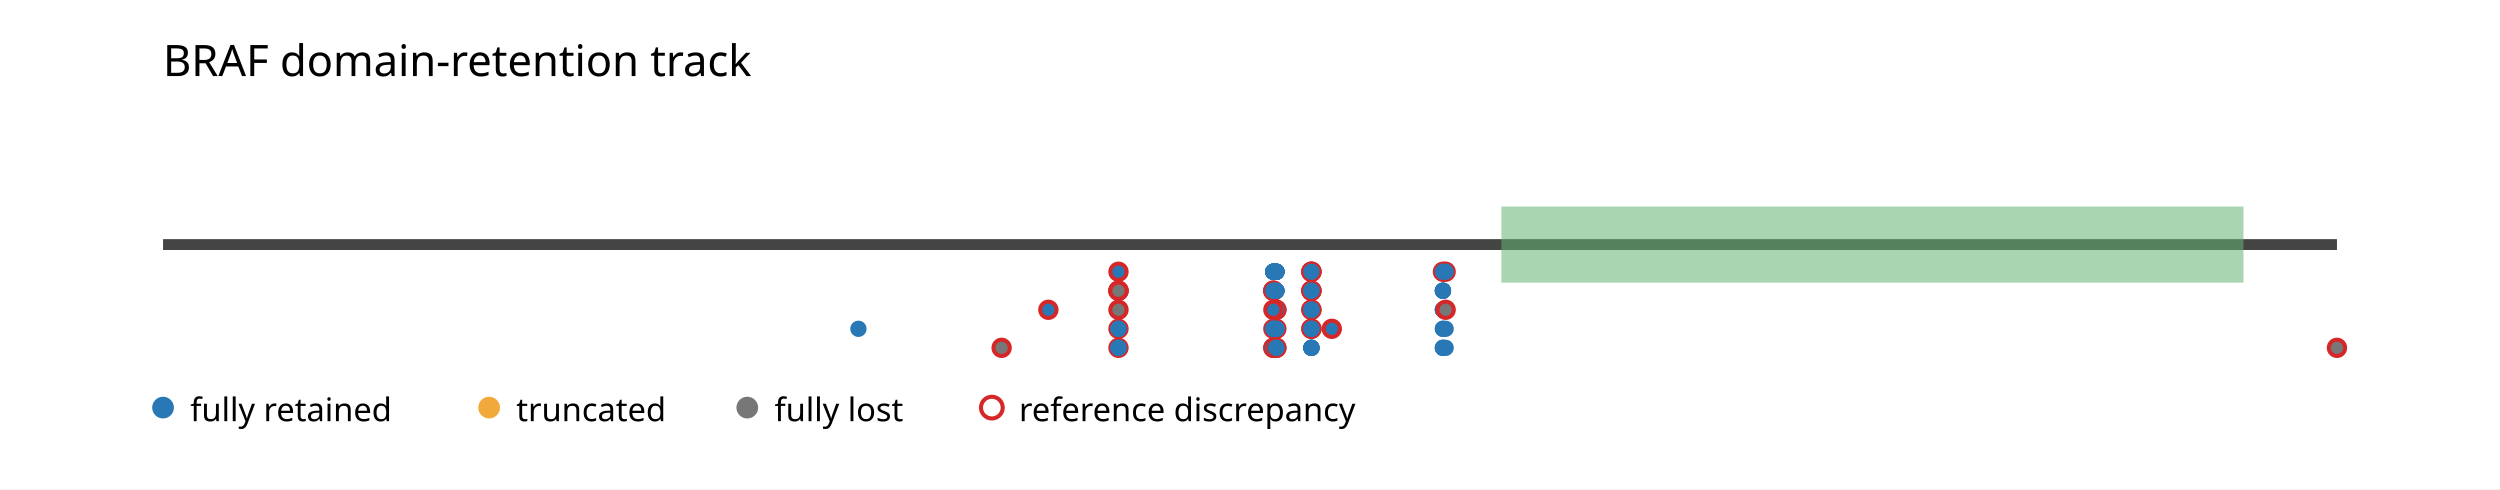
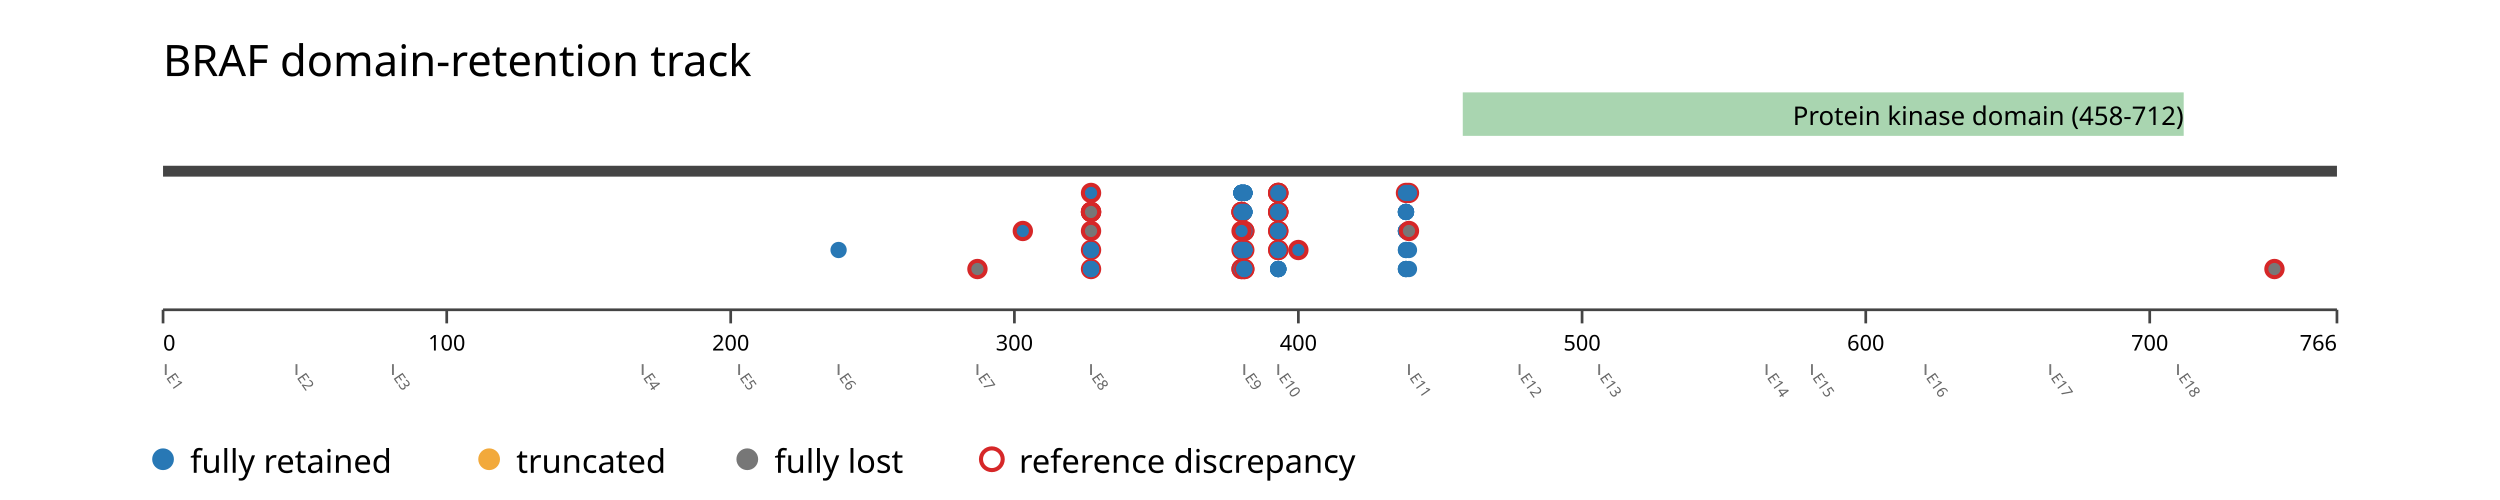
- <svg xmlns="http://www.w3.org/2000/svg" width="920" height="180" viewBox="0 0 920 180">
-   <rect width="920" height="180" fill="white" />
+ <svg xmlns="http://www.w3.org/2000/svg" width="920" height="184" viewBox="0 0 920 184">
+   <rect width="920" height="184" fill="white" />
  <text x="60" y="28" font-family="sans-serif" font-size="16">BRAF domain-retention track</text>
-   <line x1="60" y1="90" x2="860" y2="90" stroke="#444" stroke-width="4" />
-   <rect x="552.5" y="76" width="273.1" height="28" fill="#62b36f" opacity="0.55" />
-   <circle cx="468.6" cy="100" r="3" fill="#2878b5" stroke="none" stroke-width="0" />
-   <circle cx="411.6" cy="107" r="3" fill="#2878b5" stroke="#d62728" stroke-width="1.5" />
-   <circle cx="482.6" cy="114" r="3" fill="#2878b5" stroke="#d62728" stroke-width="1.5" />
-   <circle cx="468.6" cy="121" r="3" fill="#2878b5" stroke="none" stroke-width="0" />
-   <circle cx="531.0" cy="128" r="3" fill="#2878b5" stroke="none" stroke-width="0" />
-   <circle cx="411.6" cy="100" r="3" fill="#2878b5" stroke="none" stroke-width="0" />
-   <circle cx="411.6" cy="107" r="3" fill="#2878b5" stroke="none" stroke-width="0" />
-   <circle cx="411.6" cy="114" r="3" fill="#2878b5" stroke="none" stroke-width="0" />
-   <circle cx="469.7" cy="121" r="3" fill="#2878b5" stroke="none" stroke-width="0" />
-   <circle cx="468.6" cy="128" r="3" fill="#2878b5" stroke="none" stroke-width="0" />
-   <circle cx="482.6" cy="100" r="3" fill="#2878b5" stroke="none" stroke-width="0" />
-   <circle cx="469.7" cy="107" r="3" fill="#2878b5" stroke="none" stroke-width="0" />
-   <circle cx="468.6" cy="114" r="3" fill="#2878b5" stroke="none" stroke-width="0" />
-   <circle cx="468.6" cy="121" r="3" fill="#2878b5" stroke="none" stroke-width="0" />
-   <circle cx="411.6" cy="128" r="3" fill="#2878b5" stroke="none" stroke-width="0" />
-   <circle cx="411.6" cy="100" r="3" fill="#2878b5" stroke="none" stroke-width="0" />
-   <circle cx="411.6" cy="107" r="3" fill="#777777" stroke="#d62728" stroke-width="1.5" />
-   <circle cx="411.6" cy="114" r="3" fill="#2878b5" stroke="none" stroke-width="0" />
-   <circle cx="411.6" cy="121" r="3" fill="#2878b5" stroke="none" stroke-width="0" />
-   <circle cx="411.6" cy="128" r="3" fill="#777777" stroke="#d62728" stroke-width="1.5" />
-   <circle cx="411.6" cy="100" r="3" fill="#2878b5" stroke="none" stroke-width="0" />
-   <circle cx="411.6" cy="107" r="3" fill="#2878b5" stroke="none" stroke-width="0" />
-   <circle cx="385.8" cy="114" r="3" fill="#2878b5" stroke="#d62728" stroke-width="1.5" />
-   <circle cx="411.6" cy="121" r="3" fill="#2878b5" stroke="none" stroke-width="0" />
-   <circle cx="411.6" cy="128" r="3" fill="#2878b5" stroke="none" stroke-width="0" />
-   <circle cx="482.6" cy="100" r="3" fill="#777777" stroke="#d62728" stroke-width="1.5" />
-   <circle cx="468.6" cy="107" r="3" fill="#2878b5" stroke="none" stroke-width="0" />
-   <circle cx="531.0" cy="114" r="3" fill="#2878b5" stroke="none" stroke-width="0" />
-   <circle cx="469.7" cy="121" r="3" fill="#2878b5" stroke="none" stroke-width="0" />
-   <circle cx="482.6" cy="128" r="3" fill="#2878b5" stroke="none" stroke-width="0" />
-   <circle cx="482.6" cy="100" r="3" fill="#777777" stroke="#d62728" stroke-width="1.5" />
-   <circle cx="482.6" cy="107" r="3" fill="#777777" stroke="#d62728" stroke-width="1.5" />
-   <circle cx="411.6" cy="114" r="3" fill="#777777" stroke="#d62728" stroke-width="1.5" />
-   <circle cx="482.6" cy="121" r="3" fill="#2878b5" stroke="none" stroke-width="0" />
-   <circle cx="482.6" cy="128" r="3" fill="#2878b5" stroke="none" stroke-width="0" />
-   <circle cx="531.0" cy="100" r="3" fill="#777777" stroke="#d62728" stroke-width="1.5" />
-   <circle cx="468.6" cy="107" r="3" fill="#2878b5" stroke="none" stroke-width="0" />
-   <circle cx="531.0" cy="114" r="3" fill="#2878b5" stroke="none" stroke-width="0" />
-   <circle cx="482.6" cy="121" r="3" fill="#2878b5" stroke="#d62728" stroke-width="1.5" />
-   <circle cx="468.6" cy="128" r="3" fill="#777777" stroke="#d62728" stroke-width="1.5" />
-   <circle cx="482.6" cy="100" r="3" fill="#2878b5" stroke="none" stroke-width="0" />
-   <circle cx="411.6" cy="107" r="3" fill="#777777" stroke="#d62728" stroke-width="1.5" />
-   <circle cx="532.0" cy="114" r="3" fill="#2878b5" stroke="none" stroke-width="0" />
-   <circle cx="411.6" cy="121" r="3" fill="#777777" stroke="#d62728" stroke-width="1.5" />
-   <circle cx="468.6" cy="128" r="3" fill="#2878b5" stroke="none" stroke-width="0" />
-   <circle cx="468.6" cy="100" r="3" fill="#2878b5" stroke="none" stroke-width="0" />
-   <circle cx="468.6" cy="107" r="3" fill="#2878b5" stroke="none" stroke-width="0" />
-   <circle cx="469.7" cy="114" r="3" fill="#2878b5" stroke="none" stroke-width="0" />
-   <circle cx="482.6" cy="121" r="3" fill="#2878b5" stroke="none" stroke-width="0" />
-   <circle cx="468.6" cy="128" r="3" fill="#2878b5" stroke="none" stroke-width="0" />
-   <circle cx="532.0" cy="100" r="3" fill="#2878b5" stroke="none" stroke-width="0" />
-   <circle cx="468.6" cy="107" r="3" fill="#777777" stroke="#d62728" stroke-width="1.5" />
-   <circle cx="469.7" cy="114" r="3" fill="#2878b5" stroke="none" stroke-width="0" />
-   <circle cx="411.6" cy="121" r="3" fill="#2878b5" stroke="none" stroke-width="0" />
-   <circle cx="469.7" cy="128" r="3" fill="#2878b5" stroke="#d62728" stroke-width="1.5" />
-   <circle cx="468.6" cy="100" r="3" fill="#2878b5" stroke="none" stroke-width="0" />
-   <circle cx="468.6" cy="107" r="3" fill="#2878b5" stroke="none" stroke-width="0" />
-   <circle cx="469.7" cy="114" r="3" fill="#2878b5" stroke="none" stroke-width="0" />
-   <circle cx="468.6" cy="121" r="3" fill="#2878b5" stroke="none" stroke-width="0" />
-   <circle cx="482.6" cy="128" r="3" fill="#2878b5" stroke="none" stroke-width="0" />
-   <circle cx="482.6" cy="100" r="3" fill="#2878b5" stroke="#d62728" stroke-width="1.5" />
-   <circle cx="469.7" cy="107" r="3" fill="#2878b5" stroke="none" stroke-width="0" />
-   <circle cx="469.7" cy="114" r="3" fill="#2878b5" stroke="#d62728" stroke-width="1.5" />
-   <circle cx="469.7" cy="121" r="3" fill="#2878b5" stroke="#d62728" stroke-width="1.5" />
-   <circle cx="469.7" cy="128" r="3" fill="#2878b5" stroke="none" stroke-width="0" />
-   <circle cx="469.7" cy="100" r="3" fill="#2878b5" stroke="none" stroke-width="0" />
-   <circle cx="482.6" cy="107" r="3" fill="#2878b5" stroke="#d62728" stroke-width="1.5" />
-   <circle cx="482.6" cy="114" r="3" fill="#2878b5" stroke="none" stroke-width="0" />
-   <circle cx="482.6" cy="121" r="3" fill="#2878b5" stroke="#d62728" stroke-width="1.5" />
-   <circle cx="468.6" cy="128" r="3" fill="#2878b5" stroke="none" stroke-width="0" />
-   <circle cx="468.6" cy="100" r="3" fill="#2878b5" stroke="none" stroke-width="0" />
-   <circle cx="468.6" cy="107" r="3" fill="#2878b5" stroke="none" stroke-width="0" />
-   <circle cx="469.7" cy="114" r="3" fill="#2878b5" stroke="none" stroke-width="0" />
-   <circle cx="468.6" cy="121" r="3" fill="#2878b5" stroke="none" stroke-width="0" />
-   <circle cx="531.0" cy="128" r="3" fill="#2878b5" stroke="none" stroke-width="0" />
-   <circle cx="468.6" cy="100" r="3" fill="#2878b5" stroke="none" stroke-width="0" />
-   <circle cx="468.6" cy="107" r="3" fill="#2878b5" stroke="none" stroke-width="0" />
-   <circle cx="469.7" cy="114" r="3" fill="#2878b5" stroke="none" stroke-width="0" />
-   <circle cx="468.6" cy="121" r="3" fill="#2878b5" stroke="none" stroke-width="0" />
-   <circle cx="468.6" cy="128" r="3" fill="#2878b5" stroke="none" stroke-width="0" />
-   <circle cx="469.7" cy="100" r="3" fill="#2878b5" stroke="none" stroke-width="0" />
-   <circle cx="531.0" cy="107" r="3" fill="#2878b5" stroke="none" stroke-width="0" />
-   <circle cx="469.7" cy="114" r="3" fill="#2878b5" stroke="none" stroke-width="0" />
-   <circle cx="468.6" cy="121" r="3" fill="#2878b5" stroke="none" stroke-width="0" />
-   <circle cx="482.6" cy="128" r="3" fill="#2878b5" stroke="none" stroke-width="0" />
-   <circle cx="468.6" cy="100" r="3" fill="#2878b5" stroke="none" stroke-width="0" />
-   <circle cx="469.7" cy="107" r="3" fill="#2878b5" stroke="none" stroke-width="0" />
-   <circle cx="468.6" cy="114" r="3" fill="#2878b5" stroke="none" stroke-width="0" />
-   <circle cx="469.7" cy="121" r="3" fill="#2878b5" stroke="none" stroke-width="0" />
-   <circle cx="532.0" cy="128" r="3" fill="#2878b5" stroke="none" stroke-width="0" />
-   <circle cx="532.0" cy="100" r="3" fill="#2878b5" stroke="none" stroke-width="0" />
-   <circle cx="468.6" cy="107" r="3" fill="#2878b5" stroke="none" stroke-width="0" />
-   <circle cx="468.6" cy="114" r="3" fill="#2878b5" stroke="none" stroke-width="0" />
-   <circle cx="531.0" cy="121" r="3" fill="#2878b5" stroke="none" stroke-width="0" />
-   <circle cx="469.7" cy="128" r="3" fill="#2878b5" stroke="none" stroke-width="0" />
-   <circle cx="469.7" cy="100" r="3" fill="#2878b5" stroke="none" stroke-width="0" />
-   <circle cx="531.0" cy="107" r="3" fill="#2878b5" stroke="none" stroke-width="0" />
-   <circle cx="469.7" cy="114" r="3" fill="#2878b5" stroke="none" stroke-width="0" />
-   <circle cx="469.7" cy="121" r="3" fill="#2878b5" stroke="none" stroke-width="0" />
-   <circle cx="531.0" cy="128" r="3" fill="#2878b5" stroke="none" stroke-width="0" />
-   <circle cx="469.7" cy="100" r="3" fill="#2878b5" stroke="none" stroke-width="0" />
-   <circle cx="468.6" cy="107" r="3" fill="#2878b5" stroke="#d62728" stroke-width="1.5" />
-   <circle cx="469.7" cy="114" r="3" fill="#2878b5" stroke="none" stroke-width="0" />
-   <circle cx="469.7" cy="121" r="3" fill="#2878b5" stroke="none" stroke-width="0" />
-   <circle cx="468.6" cy="128" r="3" fill="#2878b5" stroke="none" stroke-width="0" />
-   <circle cx="468.6" cy="100" r="3" fill="#2878b5" stroke="none" stroke-width="0" />
-   <circle cx="468.6" cy="107" r="3" fill="#2878b5" stroke="none" stroke-width="0" />
-   <circle cx="469.7" cy="114" r="3" fill="#2878b5" stroke="none" stroke-width="0" />
-   <circle cx="468.6" cy="121" r="3" fill="#2878b5" stroke="#d62728" stroke-width="1.5" />
-   <circle cx="468.6" cy="128" r="3" fill="#2878b5" stroke="#d62728" stroke-width="1.5" />
-   <circle cx="469.7" cy="100" r="3" fill="#2878b5" stroke="none" stroke-width="0" />
-   <circle cx="469.7" cy="107" r="3" fill="#2878b5" stroke="none" stroke-width="0" />
-   <circle cx="468.6" cy="114" r="3" fill="#2878b5" stroke="none" stroke-width="0" />
-   <circle cx="468.6" cy="121" r="3" fill="#2878b5" stroke="none" stroke-width="0" />
-   <circle cx="368.6" cy="128" r="3" fill="#777777" stroke="#d62728" stroke-width="1.5" />
-   <circle cx="468.6" cy="100" r="3" fill="#2878b5" stroke="none" stroke-width="0" />
-   <circle cx="468.6" cy="107" r="3" fill="#2878b5" stroke="none" stroke-width="0" />
-   <circle cx="469.7" cy="114" r="3" fill="#2878b5" stroke="none" stroke-width="0" />
-   <circle cx="411.6" cy="121" r="3" fill="#2878b5" stroke="none" stroke-width="0" />
-   <circle cx="469.7" cy="128" r="3" fill="#2878b5" stroke="none" stroke-width="0" />
-   <circle cx="468.6" cy="100" r="3" fill="#2878b5" stroke="none" stroke-width="0" />
-   <circle cx="482.6" cy="107" r="3" fill="#2878b5" stroke="#d62728" stroke-width="1.5" />
-   <circle cx="531.0" cy="114" r="3" fill="#2878b5" stroke="none" stroke-width="0" />
-   <circle cx="468.6" cy="121" r="3" fill="#2878b5" stroke="none" stroke-width="0" />
-   <circle cx="860.0" cy="128" r="3" fill="#777777" stroke="#d62728" stroke-width="1.5" />
-   <circle cx="468.6" cy="100" r="3" fill="#2878b5" stroke="none" stroke-width="0" />
-   <circle cx="531.0" cy="107" r="3" fill="#2878b5" stroke="none" stroke-width="0" />
-   <circle cx="482.6" cy="114" r="3" fill="#2878b5" stroke="#d62728" stroke-width="1.5" />
-   <circle cx="482.6" cy="121" r="3" fill="#2878b5" stroke="none" stroke-width="0" />
-   <circle cx="411.6" cy="128" r="3" fill="#2878b5" stroke="none" stroke-width="0" />
-   <circle cx="469.7" cy="100" r="3" fill="#2878b5" stroke="none" stroke-width="0" />
-   <circle cx="482.6" cy="107" r="3" fill="#2878b5" stroke="none" stroke-width="0" />
-   <circle cx="468.6" cy="114" r="3" fill="#2878b5" stroke="none" stroke-width="0" />
-   <circle cx="482.6" cy="121" r="3" fill="#2878b5" stroke="none" stroke-width="0" />
-   <circle cx="469.7" cy="128" r="3" fill="#2878b5" stroke="none" stroke-width="0" />
-   <circle cx="532.0" cy="100" r="3" fill="#2878b5" stroke="#d62728" stroke-width="1.5" />
-   <circle cx="468.6" cy="107" r="3" fill="#2878b5" stroke="none" stroke-width="0" />
-   <circle cx="482.6" cy="114" r="3" fill="#2878b5" stroke="none" stroke-width="0" />
-   <circle cx="468.6" cy="121" r="3" fill="#2878b5" stroke="none" stroke-width="0" />
-   <circle cx="411.6" cy="128" r="3" fill="#2878b5" stroke="none" stroke-width="0" />
-   <circle cx="531.0" cy="100" r="3" fill="#2878b5" stroke="none" stroke-width="0" />
-   <circle cx="468.6" cy="107" r="3" fill="#2878b5" stroke="#d62728" stroke-width="1.5" />
-   <circle cx="482.6" cy="114" r="3" fill="#2878b5" stroke="none" stroke-width="0" />
-   <circle cx="532.0" cy="121" r="3" fill="#2878b5" stroke="none" stroke-width="0" />
-   <circle cx="482.6" cy="128" r="3" fill="#2878b5" stroke="none" stroke-width="0" />
-   <circle cx="468.6" cy="100" r="3" fill="#2878b5" stroke="none" stroke-width="0" />
-   <circle cx="468.6" cy="107" r="3" fill="#2878b5" stroke="none" stroke-width="0" />
-   <circle cx="531.0" cy="114" r="3" fill="#2878b5" stroke="none" stroke-width="0" />
-   <circle cx="490.1" cy="121" r="3" fill="#2878b5" stroke="#d62728" stroke-width="1.5" />
-   <circle cx="469.7" cy="128" r="3" fill="#2878b5" stroke="none" stroke-width="0" />
-   <circle cx="532.0" cy="100" r="3" fill="#2878b5" stroke="none" stroke-width="0" />
-   <circle cx="531.0" cy="107" r="3" fill="#2878b5" stroke="none" stroke-width="0" />
-   <circle cx="469.7" cy="114" r="3" fill="#2878b5" stroke="none" stroke-width="0" />
-   <circle cx="469.7" cy="121" r="3" fill="#2878b5" stroke="none" stroke-width="0" />
-   <circle cx="469.7" cy="128" r="3" fill="#2878b5" stroke="none" stroke-width="0" />
-   <circle cx="469.7" cy="100" r="3" fill="#2878b5" stroke="none" stroke-width="0" />
-   <circle cx="469.7" cy="107" r="3" fill="#2878b5" stroke="none" stroke-width="0" />
-   <circle cx="469.7" cy="114" r="3" fill="#777777" stroke="#d62728" stroke-width="1.5" />
-   <circle cx="531.0" cy="121" r="3" fill="#2878b5" stroke="none" stroke-width="0" />
-   <circle cx="468.6" cy="128" r="3" fill="#2878b5" stroke="none" stroke-width="0" />
-   <circle cx="469.7" cy="100" r="3" fill="#2878b5" stroke="none" stroke-width="0" />
-   <circle cx="469.7" cy="107" r="3" fill="#2878b5" stroke="none" stroke-width="0" />
-   <circle cx="532.0" cy="114" r="3" fill="#777777" stroke="#d62728" stroke-width="1.5" />
-   <circle cx="315.9" cy="121" r="3" fill="#2878b5" stroke="none" stroke-width="0" />
-   <circle cx="469.7" cy="128" r="3" fill="#2878b5" stroke="#d62728" stroke-width="1.5" />
-   <circle cx="482.6" cy="100" r="3" fill="#2878b5" stroke="none" stroke-width="0" />
-   <circle cx="468.6" cy="107" r="3" fill="#2878b5" stroke="none" stroke-width="0" />
-   <circle cx="469.7" cy="114" r="3" fill="#2878b5" stroke="none" stroke-width="0" />
-   <circle cx="482.6" cy="121" r="3" fill="#2878b5" stroke="none" stroke-width="0" />
-   <circle cx="469.7" cy="128" r="3" fill="#2878b5" stroke="none" stroke-width="0" />
-   <circle cx="469.7" cy="100" r="3" fill="#2878b5" stroke="none" stroke-width="0" />
-   <circle cx="531.0" cy="107" r="3" fill="#2878b5" stroke="none" stroke-width="0" />
-   <circle cx="468.6" cy="114" r="3" fill="#2878b5" stroke="#d62728" stroke-width="1.5" />
-   <circle cx="469.7" cy="121" r="3" fill="#2878b5" stroke="none" stroke-width="0" />
-   <circle cx="469.7" cy="128" r="3" fill="#2878b5" stroke="none" stroke-width="0" />
-   <circle cx="411.6" cy="100" r="3" fill="#2878b5" stroke="#d62728" stroke-width="1.5" />
-   <circle cx="482.6" cy="107" r="3" fill="#2878b5" stroke="none" stroke-width="0" />
-   <circle cx="482.6" cy="114" r="3" fill="#2878b5" stroke="none" stroke-width="0" />
-   <circle cx="60" cy="150" r="4" fill="#2878b5" />
-   <text x="70" y="155" font-family="sans-serif" font-size="12">fully retained</text>
-   <circle cx="180" cy="150" r="4" fill="#f2a93b" />
-   <text x="190" y="155" font-family="sans-serif" font-size="12">truncated</text>
-   <circle cx="275" cy="150" r="4" fill="#777777" />
-   <text x="285" y="155" font-family="sans-serif" font-size="12">fully lost</text>
-   <circle cx="365" cy="150" r="4" fill="white" stroke="#d62728" stroke-width="1.5" />
-   <text x="375" y="155" font-family="sans-serif" font-size="12">reference discrepancy</text>
+   <rect x="538.3" y="34.0" width="265.3" height="16.0" fill="#62b36f" opacity="0.55" />
+   <text x="803.6" y="46.0" font-family="sans-serif" font-size="9.5" text-anchor="end">Protein kinase domain (458-712)</text>
+   <line x1="60.0" y1="63.0" x2="860.0" y2="63.0" stroke="#444" stroke-width="4" />
+   <circle cx="456.9" cy="71.0" r="3" fill="#2878b5" stroke="none" stroke-width="0" />
+   <circle cx="401.5" cy="78.0" r="3" fill="#2878b5" stroke="#d62728" stroke-width="1.5" />
+   <circle cx="470.4" cy="85.0" r="3" fill="#2878b5" stroke="#d62728" stroke-width="1.5" />
+   <circle cx="456.9" cy="92.0" r="3" fill="#2878b5" stroke="none" stroke-width="0" />
+   <circle cx="517.4" cy="99.0" r="3" fill="#2878b5" stroke="none" stroke-width="0" />
+   <circle cx="401.5" cy="71.0" r="3" fill="#2878b5" stroke="none" stroke-width="0" />
+   <circle cx="401.5" cy="78.0" r="3" fill="#2878b5" stroke="none" stroke-width="0" />
+   <circle cx="401.5" cy="85.0" r="3" fill="#2878b5" stroke="none" stroke-width="0" />
+   <circle cx="457.9" cy="92.0" r="3" fill="#2878b5" stroke="none" stroke-width="0" />
+   <circle cx="456.9" cy="99.0" r="3" fill="#2878b5" stroke="none" stroke-width="0" />
+   <circle cx="470.4" cy="71.0" r="3" fill="#2878b5" stroke="none" stroke-width="0" />
+   <circle cx="457.9" cy="78.0" r="3" fill="#2878b5" stroke="none" stroke-width="0" />
+   <circle cx="456.9" cy="85.0" r="3" fill="#2878b5" stroke="none" stroke-width="0" />
+   <circle cx="456.9" cy="92.0" r="3" fill="#2878b5" stroke="none" stroke-width="0" />
+   <circle cx="401.5" cy="99.0" r="3" fill="#2878b5" stroke="none" stroke-width="0" />
+   <circle cx="401.5" cy="71.0" r="3" fill="#2878b5" stroke="none" stroke-width="0" />
+   <circle cx="401.5" cy="78.0" r="3" fill="#777777" stroke="#d62728" stroke-width="1.5" />
+   <circle cx="401.5" cy="85.0" r="3" fill="#2878b5" stroke="none" stroke-width="0" />
+   <circle cx="401.5" cy="92.0" r="3" fill="#2878b5" stroke="none" stroke-width="0" />
+   <circle cx="401.5" cy="99.0" r="3" fill="#777777" stroke="#d62728" stroke-width="1.5" />
+   <circle cx="401.5" cy="71.0" r="3" fill="#2878b5" stroke="none" stroke-width="0" />
+   <circle cx="401.5" cy="78.0" r="3" fill="#2878b5" stroke="none" stroke-width="0" />
+   <circle cx="376.4" cy="85.0" r="3" fill="#2878b5" stroke="#d62728" stroke-width="1.5" />
+   <circle cx="401.5" cy="92.0" r="3" fill="#2878b5" stroke="none" stroke-width="0" />
+   <circle cx="401.5" cy="99.0" r="3" fill="#2878b5" stroke="none" stroke-width="0" />
+   <circle cx="470.4" cy="71.0" r="3" fill="#777777" stroke="#d62728" stroke-width="1.5" />
+   <circle cx="456.9" cy="78.0" r="3" fill="#2878b5" stroke="none" stroke-width="0" />
+   <circle cx="517.4" cy="85.0" r="3" fill="#2878b5" stroke="none" stroke-width="0" />
+   <circle cx="457.9" cy="92.0" r="3" fill="#2878b5" stroke="none" stroke-width="0" />
+   <circle cx="470.4" cy="99.0" r="3" fill="#2878b5" stroke="none" stroke-width="0" />
+   <circle cx="470.4" cy="71.0" r="3" fill="#777777" stroke="#d62728" stroke-width="1.5" />
+   <circle cx="470.4" cy="78.0" r="3" fill="#777777" stroke="#d62728" stroke-width="1.5" />
+   <circle cx="401.5" cy="85.0" r="3" fill="#777777" stroke="#d62728" stroke-width="1.5" />
+   <circle cx="470.4" cy="92.0" r="3" fill="#2878b5" stroke="none" stroke-width="0" />
+   <circle cx="470.4" cy="99.0" r="3" fill="#2878b5" stroke="none" stroke-width="0" />
+   <circle cx="517.4" cy="71.0" r="3" fill="#777777" stroke="#d62728" stroke-width="1.5" />
+   <circle cx="456.9" cy="78.0" r="3" fill="#2878b5" stroke="none" stroke-width="0" />
+   <circle cx="517.4" cy="85.0" r="3" fill="#2878b5" stroke="none" stroke-width="0" />
+   <circle cx="470.4" cy="92.0" r="3" fill="#2878b5" stroke="#d62728" stroke-width="1.5" />
+   <circle cx="456.9" cy="99.0" r="3" fill="#777777" stroke="#d62728" stroke-width="1.5" />
+   <circle cx="470.4" cy="71.0" r="3" fill="#2878b5" stroke="none" stroke-width="0" />
+   <circle cx="401.5" cy="78.0" r="3" fill="#777777" stroke="#d62728" stroke-width="1.5" />
+   <circle cx="518.5" cy="85.0" r="3" fill="#2878b5" stroke="none" stroke-width="0" />
+   <circle cx="401.5" cy="92.0" r="3" fill="#777777" stroke="#d62728" stroke-width="1.5" />
+   <circle cx="456.9" cy="99.0" r="3" fill="#2878b5" stroke="none" stroke-width="0" />
+   <circle cx="456.9" cy="71.0" r="3" fill="#2878b5" stroke="none" stroke-width="0" />
+   <circle cx="456.9" cy="78.0" r="3" fill="#2878b5" stroke="none" stroke-width="0" />
+   <circle cx="457.9" cy="85.0" r="3" fill="#2878b5" stroke="none" stroke-width="0" />
+   <circle cx="470.4" cy="92.0" r="3" fill="#2878b5" stroke="none" stroke-width="0" />
+   <circle cx="456.9" cy="99.0" r="3" fill="#2878b5" stroke="none" stroke-width="0" />
+   <circle cx="518.5" cy="71.0" r="3" fill="#2878b5" stroke="none" stroke-width="0" />
+   <circle cx="456.9" cy="78.0" r="3" fill="#777777" stroke="#d62728" stroke-width="1.5" />
+   <circle cx="457.9" cy="85.0" r="3" fill="#2878b5" stroke="none" stroke-width="0" />
+   <circle cx="401.5" cy="92.0" r="3" fill="#2878b5" stroke="none" stroke-width="0" />
+   <circle cx="457.9" cy="99.0" r="3" fill="#2878b5" stroke="#d62728" stroke-width="1.5" />
+   <circle cx="456.9" cy="71.0" r="3" fill="#2878b5" stroke="none" stroke-width="0" />
+   <circle cx="456.9" cy="78.0" r="3" fill="#2878b5" stroke="none" stroke-width="0" />
+   <circle cx="457.9" cy="85.0" r="3" fill="#2878b5" stroke="none" stroke-width="0" />
+   <circle cx="456.9" cy="92.0" r="3" fill="#2878b5" stroke="none" stroke-width="0" />
+   <circle cx="470.4" cy="99.0" r="3" fill="#2878b5" stroke="none" stroke-width="0" />
+   <circle cx="470.4" cy="71.0" r="3" fill="#2878b5" stroke="#d62728" stroke-width="1.5" />
+   <circle cx="457.9" cy="78.0" r="3" fill="#2878b5" stroke="none" stroke-width="0" />
+   <circle cx="457.9" cy="85.0" r="3" fill="#2878b5" stroke="#d62728" stroke-width="1.5" />
+   <circle cx="457.9" cy="92.0" r="3" fill="#2878b5" stroke="#d62728" stroke-width="1.5" />
+   <circle cx="457.9" cy="99.0" r="3" fill="#2878b5" stroke="none" stroke-width="0" />
+   <circle cx="457.9" cy="71.0" r="3" fill="#2878b5" stroke="none" stroke-width="0" />
+   <circle cx="470.4" cy="78.0" r="3" fill="#2878b5" stroke="#d62728" stroke-width="1.5" />
+   <circle cx="470.4" cy="85.0" r="3" fill="#2878b5" stroke="none" stroke-width="0" />
+   <circle cx="470.4" cy="92.0" r="3" fill="#2878b5" stroke="#d62728" stroke-width="1.5" />
+   <circle cx="456.9" cy="99.0" r="3" fill="#2878b5" stroke="none" stroke-width="0" />
+   <circle cx="456.9" cy="71.0" r="3" fill="#2878b5" stroke="none" stroke-width="0" />
+   <circle cx="456.9" cy="78.0" r="3" fill="#2878b5" stroke="none" stroke-width="0" />
+   <circle cx="457.9" cy="85.0" r="3" fill="#2878b5" stroke="none" stroke-width="0" />
+   <circle cx="456.9" cy="92.0" r="3" fill="#2878b5" stroke="none" stroke-width="0" />
+   <circle cx="517.4" cy="99.0" r="3" fill="#2878b5" stroke="none" stroke-width="0" />
+   <circle cx="456.9" cy="71.0" r="3" fill="#2878b5" stroke="none" stroke-width="0" />
+   <circle cx="456.9" cy="78.0" r="3" fill="#2878b5" stroke="none" stroke-width="0" />
+   <circle cx="457.9" cy="85.0" r="3" fill="#2878b5" stroke="none" stroke-width="0" />
+   <circle cx="456.9" cy="92.0" r="3" fill="#2878b5" stroke="none" stroke-width="0" />
+   <circle cx="456.9" cy="99.0" r="3" fill="#2878b5" stroke="none" stroke-width="0" />
+   <circle cx="457.9" cy="71.0" r="3" fill="#2878b5" stroke="none" stroke-width="0" />
+   <circle cx="517.4" cy="78.0" r="3" fill="#2878b5" stroke="none" stroke-width="0" />
+   <circle cx="457.9" cy="85.0" r="3" fill="#2878b5" stroke="none" stroke-width="0" />
+   <circle cx="456.9" cy="92.0" r="3" fill="#2878b5" stroke="none" stroke-width="0" />
+   <circle cx="470.4" cy="99.0" r="3" fill="#2878b5" stroke="none" stroke-width="0" />
+   <circle cx="456.9" cy="71.0" r="3" fill="#2878b5" stroke="none" stroke-width="0" />
+   <circle cx="457.9" cy="78.0" r="3" fill="#2878b5" stroke="none" stroke-width="0" />
+   <circle cx="456.9" cy="85.0" r="3" fill="#2878b5" stroke="none" stroke-width="0" />
+   <circle cx="457.9" cy="92.0" r="3" fill="#2878b5" stroke="none" stroke-width="0" />
+   <circle cx="518.5" cy="99.0" r="3" fill="#2878b5" stroke="none" stroke-width="0" />
+   <circle cx="518.5" cy="71.0" r="3" fill="#2878b5" stroke="none" stroke-width="0" />
+   <circle cx="456.9" cy="78.0" r="3" fill="#2878b5" stroke="none" stroke-width="0" />
+   <circle cx="456.9" cy="85.0" r="3" fill="#2878b5" stroke="none" stroke-width="0" />
+   <circle cx="517.4" cy="92.0" r="3" fill="#2878b5" stroke="none" stroke-width="0" />
+   <circle cx="457.9" cy="99.0" r="3" fill="#2878b5" stroke="none" stroke-width="0" />
+   <circle cx="457.9" cy="71.0" r="3" fill="#2878b5" stroke="none" stroke-width="0" />
+   <circle cx="517.4" cy="78.0" r="3" fill="#2878b5" stroke="none" stroke-width="0" />
+   <circle cx="457.9" cy="85.0" r="3" fill="#2878b5" stroke="none" stroke-width="0" />
+   <circle cx="457.9" cy="92.0" r="3" fill="#2878b5" stroke="none" stroke-width="0" />
+   <circle cx="517.4" cy="99.0" r="3" fill="#2878b5" stroke="none" stroke-width="0" />
+   <circle cx="457.9" cy="71.0" r="3" fill="#2878b5" stroke="none" stroke-width="0" />
+   <circle cx="456.9" cy="78.0" r="3" fill="#2878b5" stroke="#d62728" stroke-width="1.5" />
+   <circle cx="457.9" cy="85.0" r="3" fill="#2878b5" stroke="none" stroke-width="0" />
+   <circle cx="457.9" cy="92.0" r="3" fill="#2878b5" stroke="none" stroke-width="0" />
+   <circle cx="456.9" cy="99.0" r="3" fill="#2878b5" stroke="none" stroke-width="0" />
+   <circle cx="456.9" cy="71.0" r="3" fill="#2878b5" stroke="none" stroke-width="0" />
+   <circle cx="456.9" cy="78.0" r="3" fill="#2878b5" stroke="none" stroke-width="0" />
+   <circle cx="457.9" cy="85.0" r="3" fill="#2878b5" stroke="none" stroke-width="0" />
+   <circle cx="456.9" cy="92.0" r="3" fill="#2878b5" stroke="#d62728" stroke-width="1.5" />
+   <circle cx="456.9" cy="99.0" r="3" fill="#2878b5" stroke="#d62728" stroke-width="1.5" />
+   <circle cx="457.9" cy="71.0" r="3" fill="#2878b5" stroke="none" stroke-width="0" />
+   <circle cx="457.9" cy="78.0" r="3" fill="#2878b5" stroke="none" stroke-width="0" />
+   <circle cx="456.9" cy="85.0" r="3" fill="#2878b5" stroke="none" stroke-width="0" />
+   <circle cx="456.9" cy="92.0" r="3" fill="#2878b5" stroke="none" stroke-width="0" />
+   <circle cx="359.7" cy="99.0" r="3" fill="#777777" stroke="#d62728" stroke-width="1.5" />
+   <circle cx="456.9" cy="71.0" r="3" fill="#2878b5" stroke="none" stroke-width="0" />
+   <circle cx="456.9" cy="78.0" r="3" fill="#2878b5" stroke="none" stroke-width="0" />
+   <circle cx="457.9" cy="85.0" r="3" fill="#2878b5" stroke="none" stroke-width="0" />
+   <circle cx="401.5" cy="92.0" r="3" fill="#2878b5" stroke="none" stroke-width="0" />
+   <circle cx="457.9" cy="99.0" r="3" fill="#2878b5" stroke="none" stroke-width="0" />
+   <circle cx="456.9" cy="71.0" r="3" fill="#2878b5" stroke="none" stroke-width="0" />
+   <circle cx="470.4" cy="78.0" r="3" fill="#2878b5" stroke="#d62728" stroke-width="1.5" />
+   <circle cx="517.4" cy="85.0" r="3" fill="#2878b5" stroke="none" stroke-width="0" />
+   <circle cx="456.9" cy="92.0" r="3" fill="#2878b5" stroke="none" stroke-width="0" />
+   <circle cx="837.0" cy="99.0" r="3" fill="#777777" stroke="#d62728" stroke-width="1.5" />
+   <circle cx="456.9" cy="71.0" r="3" fill="#2878b5" stroke="none" stroke-width="0" />
+   <circle cx="517.4" cy="78.0" r="3" fill="#2878b5" stroke="none" stroke-width="0" />
+   <circle cx="470.4" cy="85.0" r="3" fill="#2878b5" stroke="#d62728" stroke-width="1.5" />
+   <circle cx="470.4" cy="92.0" r="3" fill="#2878b5" stroke="none" stroke-width="0" />
+   <circle cx="401.5" cy="99.0" r="3" fill="#2878b5" stroke="none" stroke-width="0" />
+   <circle cx="457.9" cy="71.0" r="3" fill="#2878b5" stroke="none" stroke-width="0" />
+   <circle cx="470.4" cy="78.0" r="3" fill="#2878b5" stroke="none" stroke-width="0" />
+   <circle cx="456.9" cy="85.0" r="3" fill="#2878b5" stroke="none" stroke-width="0" />
+   <circle cx="470.4" cy="92.0" r="3" fill="#2878b5" stroke="none" stroke-width="0" />
+   <circle cx="457.9" cy="99.0" r="3" fill="#2878b5" stroke="none" stroke-width="0" />
+   <circle cx="518.5" cy="71.0" r="3" fill="#2878b5" stroke="#d62728" stroke-width="1.5" />
+   <circle cx="456.9" cy="78.0" r="3" fill="#2878b5" stroke="none" stroke-width="0" />
+   <circle cx="470.4" cy="85.0" r="3" fill="#2878b5" stroke="none" stroke-width="0" />
+   <circle cx="456.9" cy="92.0" r="3" fill="#2878b5" stroke="none" stroke-width="0" />
+   <circle cx="401.5" cy="99.0" r="3" fill="#2878b5" stroke="none" stroke-width="0" />
+   <circle cx="517.4" cy="71.0" r="3" fill="#2878b5" stroke="none" stroke-width="0" />
+   <circle cx="456.9" cy="78.0" r="3" fill="#2878b5" stroke="#d62728" stroke-width="1.5" />
+   <circle cx="470.4" cy="85.0" r="3" fill="#2878b5" stroke="none" stroke-width="0" />
+   <circle cx="518.5" cy="92.0" r="3" fill="#2878b5" stroke="none" stroke-width="0" />
+   <circle cx="470.4" cy="99.0" r="3" fill="#2878b5" stroke="none" stroke-width="0" />
+   <circle cx="456.9" cy="71.0" r="3" fill="#2878b5" stroke="none" stroke-width="0" />
+   <circle cx="456.9" cy="78.0" r="3" fill="#2878b5" stroke="none" stroke-width="0" />
+   <circle cx="517.4" cy="85.0" r="3" fill="#2878b5" stroke="none" stroke-width="0" />
+   <circle cx="477.8" cy="92.0" r="3" fill="#2878b5" stroke="#d62728" stroke-width="1.5" />
+   <circle cx="457.9" cy="99.0" r="3" fill="#2878b5" stroke="none" stroke-width="0" />
+   <circle cx="518.5" cy="71.0" r="3" fill="#2878b5" stroke="none" stroke-width="0" />
+   <circle cx="517.4" cy="78.0" r="3" fill="#2878b5" stroke="none" stroke-width="0" />
+   <circle cx="457.9" cy="85.0" r="3" fill="#2878b5" stroke="none" stroke-width="0" />
+   <circle cx="457.9" cy="92.0" r="3" fill="#2878b5" stroke="none" stroke-width="0" />
+   <circle cx="457.9" cy="99.0" r="3" fill="#2878b5" stroke="none" stroke-width="0" />
+   <circle cx="457.9" cy="71.0" r="3" fill="#2878b5" stroke="none" stroke-width="0" />
+   <circle cx="457.9" cy="78.0" r="3" fill="#2878b5" stroke="none" stroke-width="0" />
+   <circle cx="457.9" cy="85.0" r="3" fill="#777777" stroke="#d62728" stroke-width="1.5" />
+   <circle cx="517.4" cy="92.0" r="3" fill="#2878b5" stroke="none" stroke-width="0" />
+   <circle cx="456.9" cy="99.0" r="3" fill="#2878b5" stroke="none" stroke-width="0" />
+   <circle cx="457.9" cy="71.0" r="3" fill="#2878b5" stroke="none" stroke-width="0" />
+   <circle cx="457.9" cy="78.0" r="3" fill="#2878b5" stroke="none" stroke-width="0" />
+   <circle cx="518.5" cy="85.0" r="3" fill="#777777" stroke="#d62728" stroke-width="1.5" />
+   <circle cx="308.6" cy="92.0" r="3" fill="#2878b5" stroke="none" stroke-width="0" />
+   <circle cx="457.9" cy="99.0" r="3" fill="#2878b5" stroke="#d62728" stroke-width="1.5" />
+   <circle cx="470.4" cy="71.0" r="3" fill="#2878b5" stroke="none" stroke-width="0" />
+   <circle cx="456.9" cy="78.0" r="3" fill="#2878b5" stroke="none" stroke-width="0" />
+   <circle cx="457.9" cy="85.0" r="3" fill="#2878b5" stroke="none" stroke-width="0" />
+   <circle cx="470.4" cy="92.0" r="3" fill="#2878b5" stroke="none" stroke-width="0" />
+   <circle cx="457.9" cy="99.0" r="3" fill="#2878b5" stroke="none" stroke-width="0" />
+   <circle cx="457.9" cy="71.0" r="3" fill="#2878b5" stroke="none" stroke-width="0" />
+   <circle cx="517.4" cy="78.0" r="3" fill="#2878b5" stroke="none" stroke-width="0" />
+   <circle cx="456.9" cy="85.0" r="3" fill="#2878b5" stroke="#d62728" stroke-width="1.5" />
+   <circle cx="457.9" cy="92.0" r="3" fill="#2878b5" stroke="none" stroke-width="0" />
+   <circle cx="457.9" cy="99.0" r="3" fill="#2878b5" stroke="none" stroke-width="0" />
+   <circle cx="401.5" cy="71.0" r="3" fill="#2878b5" stroke="#d62728" stroke-width="1.5" />
+   <circle cx="470.4" cy="78.0" r="3" fill="#2878b5" stroke="none" stroke-width="0" />
+   <circle cx="470.4" cy="85.0" r="3" fill="#2878b5" stroke="none" stroke-width="0" />
+   <line x1="60.0" y1="114.0" x2="860.0" y2="114.0" stroke="#444444" stroke-width="1" />
+   <line x1="60.0" y1="114.0" x2="60.0" y2="119.0" stroke="#444444" stroke-width="1" />
+   <text x="60.0" y="129.0" font-family="sans-serif" font-size="8" text-anchor="start">0</text>
+   <line x1="164.4" y1="114.0" x2="164.4" y2="119.0" stroke="#444444" stroke-width="1" />
+   <text x="164.4" y="129.0" font-family="sans-serif" font-size="8" text-anchor="middle">100</text>
+   <line x1="268.9" y1="114.0" x2="268.9" y2="119.0" stroke="#444444" stroke-width="1" />
+   <text x="268.9" y="129.0" font-family="sans-serif" font-size="8" text-anchor="middle">200</text>
+   <line x1="373.3" y1="114.0" x2="373.3" y2="119.0" stroke="#444444" stroke-width="1" />
+   <text x="373.3" y="129.0" font-family="sans-serif" font-size="8" text-anchor="middle">300</text>
+   <line x1="477.8" y1="114.0" x2="477.8" y2="119.0" stroke="#444444" stroke-width="1" />
+   <text x="477.8" y="129.0" font-family="sans-serif" font-size="8" text-anchor="middle">400</text>
+   <line x1="582.2" y1="114.0" x2="582.2" y2="119.0" stroke="#444444" stroke-width="1" />
+   <text x="582.2" y="129.0" font-family="sans-serif" font-size="8" text-anchor="middle">500</text>
+   <line x1="686.6" y1="114.0" x2="686.6" y2="119.0" stroke="#444444" stroke-width="1" />
+   <text x="686.6" y="129.0" font-family="sans-serif" font-size="8" text-anchor="middle">600</text>
+   <line x1="791.1" y1="114.0" x2="791.1" y2="119.0" stroke="#444444" stroke-width="1" />
+   <text x="791.1" y="129.0" font-family="sans-serif" font-size="8" text-anchor="middle">700</text>
+   <line x1="860.0" y1="114.0" x2="860.0" y2="119.0" stroke="#444444" stroke-width="1" />
+   <text x="860.0" y="129.0" font-family="sans-serif" font-size="8" text-anchor="end">766</text>
+   <line x1="61.0" y1="134.0" x2="61.0" y2="138.0" stroke="#777777" stroke-width="0.7" />
+   <text x="61.0" y="139.0" font-family="sans-serif" font-size="5.5" fill="#666666" transform="rotate(55 61.0 139.0)">E1</text>
+   <line x1="109.1" y1="134.0" x2="109.1" y2="138.0" stroke="#777777" stroke-width="0.7" />
+   <text x="109.1" y="139.0" font-family="sans-serif" font-size="5.5" fill="#666666" transform="rotate(55 109.1 139.0)">E2</text>
+   <line x1="144.6" y1="134.0" x2="144.6" y2="138.0" stroke="#777777" stroke-width="0.7" />
+   <text x="144.6" y="139.0" font-family="sans-serif" font-size="5.5" fill="#666666" transform="rotate(55 144.6 139.0)">E3</text>
+   <line x1="236.5" y1="134.0" x2="236.5" y2="138.0" stroke="#777777" stroke-width="0.7" />
+   <text x="236.5" y="139.0" font-family="sans-serif" font-size="5.5" fill="#666666" transform="rotate(55 236.5 139.0)">E4</text>
+   <line x1="272.0" y1="134.0" x2="272.0" y2="138.0" stroke="#777777" stroke-width="0.7" />
+   <text x="272.0" y="139.0" font-family="sans-serif" font-size="5.5" fill="#666666" transform="rotate(55 272.0 139.0)">E5</text>
+   <line x1="308.6" y1="134.0" x2="308.6" y2="138.0" stroke="#777777" stroke-width="0.7" />
+   <text x="308.6" y="139.0" font-family="sans-serif" font-size="5.5" fill="#666666" transform="rotate(55 308.6 139.0)">E6</text>
+   <line x1="359.7" y1="134.0" x2="359.7" y2="138.0" stroke="#777777" stroke-width="0.7" />
+   <text x="359.7" y="139.0" font-family="sans-serif" font-size="5.5" fill="#666666" transform="rotate(55 359.7 139.0)">E7</text>
+   <line x1="401.5" y1="134.0" x2="401.5" y2="138.0" stroke="#777777" stroke-width="0.7" />
+   <text x="401.5" y="139.0" font-family="sans-serif" font-size="5.5" fill="#666666" transform="rotate(55 401.5 139.0)">E8</text>
+   <line x1="457.9" y1="134.0" x2="457.9" y2="138.0" stroke="#777777" stroke-width="0.7" />
+   <text x="457.9" y="139.0" font-family="sans-serif" font-size="5.5" fill="#666666" transform="rotate(55 457.9 139.0)">E9</text>
+   <line x1="470.4" y1="134.0" x2="470.4" y2="138.0" stroke="#777777" stroke-width="0.7" />
+   <text x="470.4" y="139.0" font-family="sans-serif" font-size="5.5" fill="#666666" transform="rotate(55 470.4 139.0)">E10</text>
+   <line x1="518.5" y1="134.0" x2="518.5" y2="138.0" stroke="#777777" stroke-width="0.7" />
+   <text x="518.5" y="139.0" font-family="sans-serif" font-size="5.5" fill="#666666" transform="rotate(55 518.5 139.0)">E11</text>
+   <line x1="559.2" y1="134.0" x2="559.2" y2="138.0" stroke="#777777" stroke-width="0.7" />
+   <text x="559.2" y="139.0" font-family="sans-serif" font-size="5.5" fill="#666666" transform="rotate(55 559.2 139.0)">E12</text>
+   <line x1="588.5" y1="134.0" x2="588.5" y2="138.0" stroke="#777777" stroke-width="0.7" />
+   <text x="588.5" y="139.0" font-family="sans-serif" font-size="5.5" fill="#666666" transform="rotate(55 588.5 139.0)">E13</text>
+   <line x1="650.1" y1="134.0" x2="650.1" y2="138.0" stroke="#777777" stroke-width="0.7" />
+   <text x="650.1" y="139.0" font-family="sans-serif" font-size="5.5" fill="#666666" transform="rotate(55 650.1 139.0)">E14</text>
+   <line x1="666.8" y1="134.0" x2="666.8" y2="138.0" stroke="#777777" stroke-width="0.7" />
+   <text x="666.8" y="139.0" font-family="sans-serif" font-size="5.5" fill="#666666" transform="rotate(55 666.8 139.0)">E15</text>
+   <line x1="708.6" y1="134.0" x2="708.6" y2="138.0" stroke="#777777" stroke-width="0.7" />
+   <text x="708.6" y="139.0" font-family="sans-serif" font-size="5.5" fill="#666666" transform="rotate(55 708.6 139.0)">E16</text>
+   <line x1="754.5" y1="134.0" x2="754.5" y2="138.0" stroke="#777777" stroke-width="0.7" />
+   <text x="754.5" y="139.0" font-family="sans-serif" font-size="5.5" fill="#666666" transform="rotate(55 754.5 139.0)">E17</text>
+   <line x1="801.5" y1="134.0" x2="801.5" y2="138.0" stroke="#777777" stroke-width="0.7" />
+   <text x="801.5" y="139.0" font-family="sans-serif" font-size="5.5" fill="#666666" transform="rotate(55 801.5 139.0)">E18</text>
+   <circle cx="60" cy="169.0" r="4" fill="#2878b5" />
+   <text x="70" y="174.0" font-family="sans-serif" font-size="12">fully retained</text>
+   <circle cx="180" cy="169.0" r="4" fill="#f2a93b" />
+   <text x="190" y="174.0" font-family="sans-serif" font-size="12">truncated</text>
+   <circle cx="275" cy="169.0" r="4" fill="#777777" />
+   <text x="285" y="174.0" font-family="sans-serif" font-size="12">fully lost</text>
+   <circle cx="365" cy="169.0" r="4" fill="white" stroke="#d62728" stroke-width="1.5" />
+   <text x="375" y="174.0" font-family="sans-serif" font-size="12">reference discrepancy</text>
</svg>
